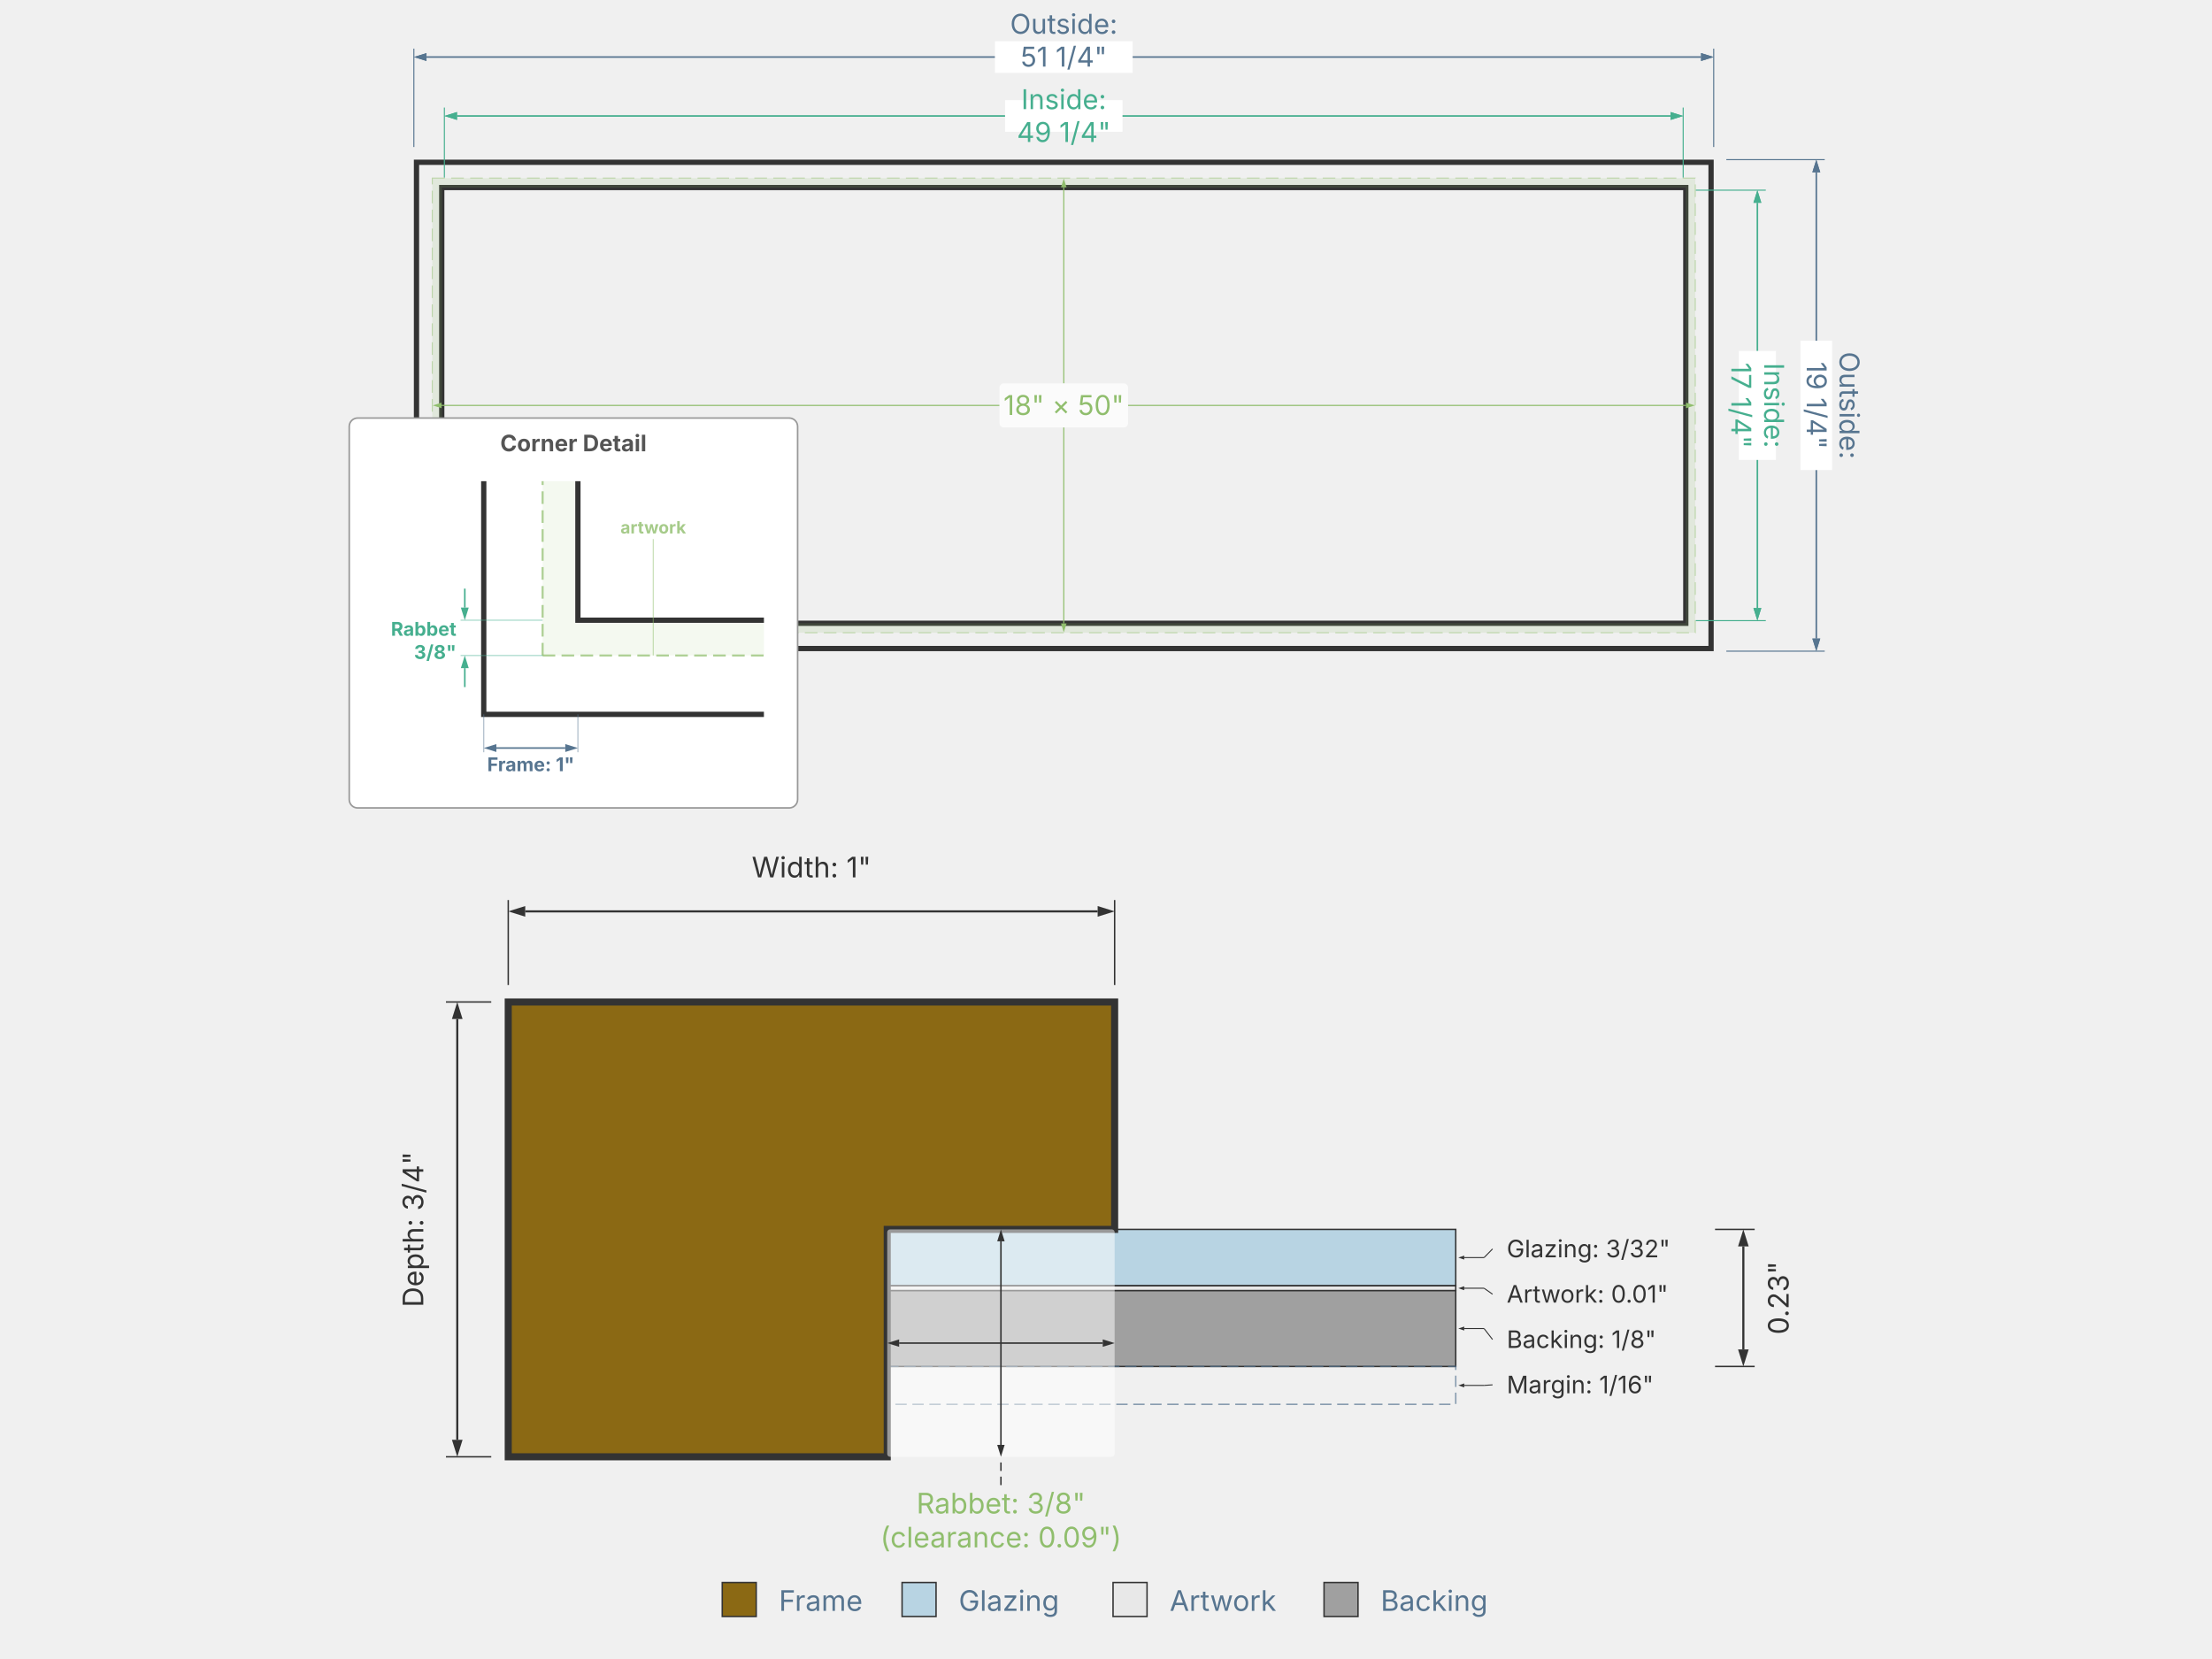
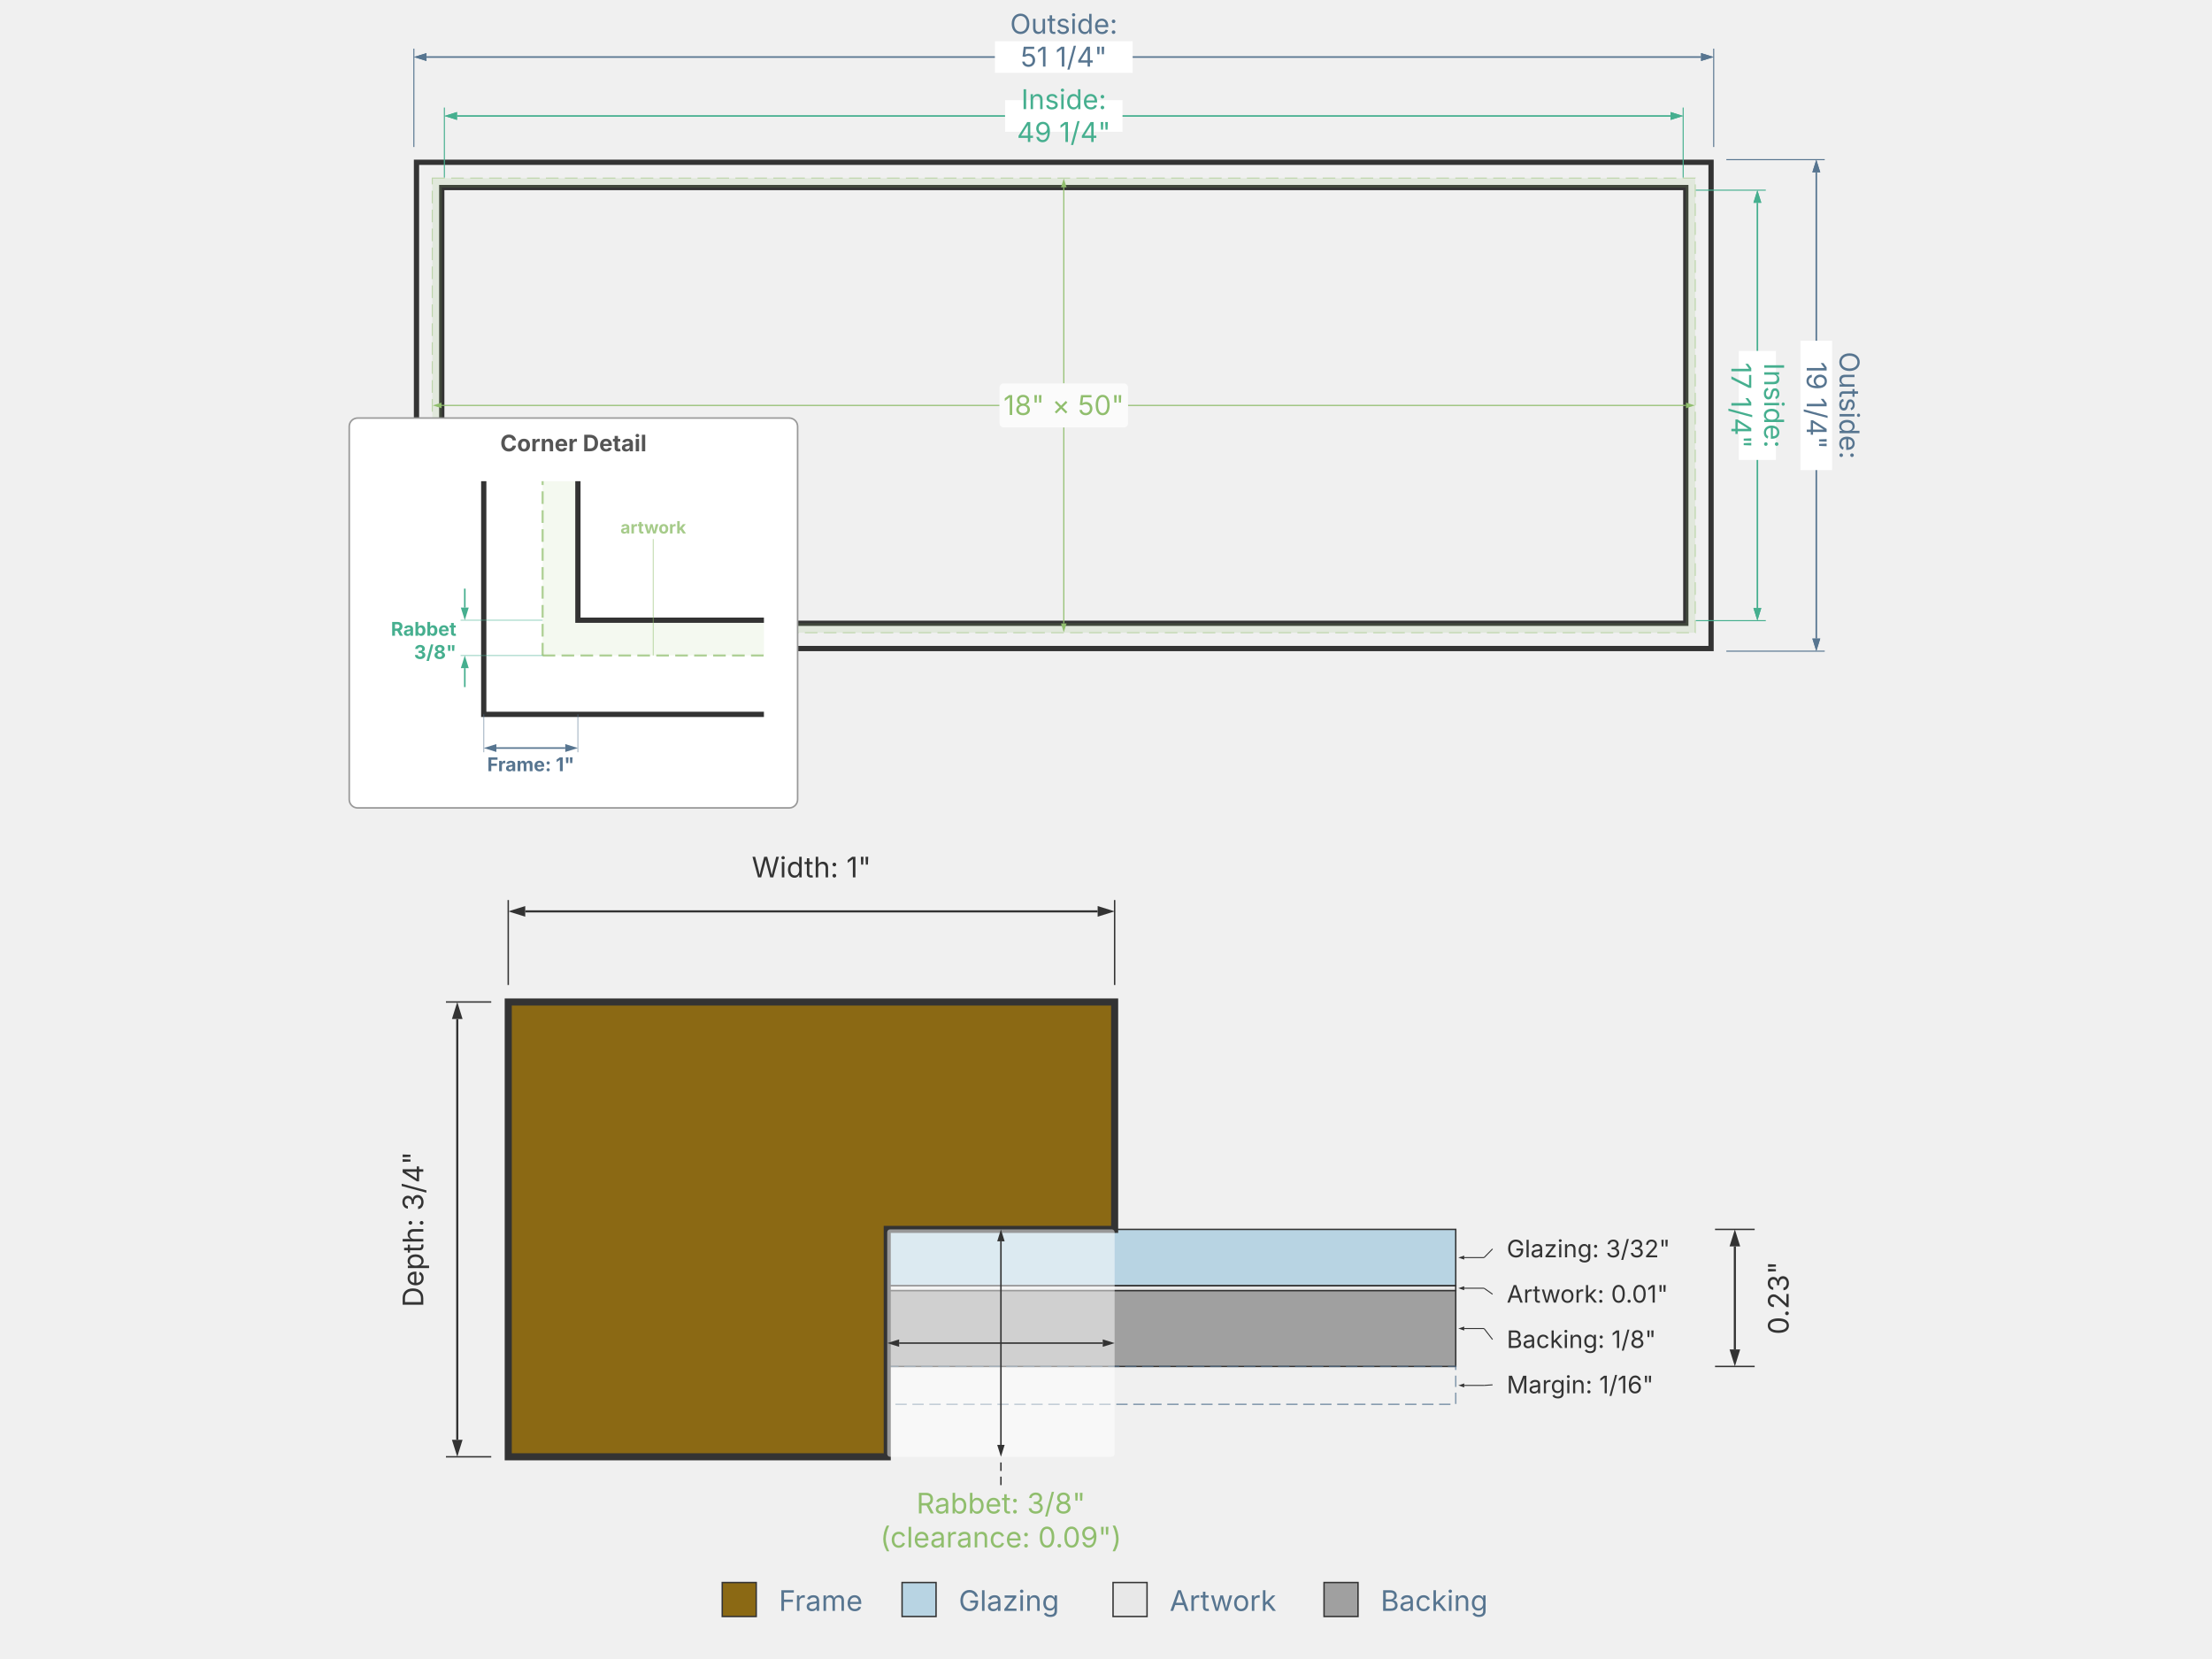
<svg xmlns="http://www.w3.org/2000/svg" viewBox="0 0 800.00 600.00">
  <g id="plan-view" transform="translate(80.21, 4.64) scale(0.7613)">
    <g id="geometry">
      <rect x="92.50" y="71.00" width="615.00" height="231.00" stroke="#333333" stroke-width="2.5" fill="none" />
      <rect x="104.50" y="83.00" width="591.00" height="207.00" stroke="#333333" stroke-width="2.5" fill="none" />
    </g>
    <g id="rabbet-overlap">
      <path d="M100.00,78.50 h600.00 v216.00 h-600.00 Z M104.50,83.00 v207.00 h591.00 v-207.00 Z" fill="#90be6d" fill-opacity="0.15" fill-rule="evenodd" stroke="none" />
    </g>
    <g id="content-boundary">
      <rect x="100.00" y="78.50" width="600.00" height="216.00" stroke="#90be6d" stroke-width="0.5" stroke-dasharray="6,3" fill="none" opacity="0.5" />
    </g>
    <g id="dimensions">
      <g class="dimension">
        <line x1="105.75" y1="78.25" x2="105.75" y2="45.00" stroke="#46af8f" stroke-width="0.5" />
        <line x1="694.25" y1="78.25" x2="694.25" y2="45.00" stroke="#46af8f" stroke-width="0.5" />
        <polygon points="105.75,49.00 111.75,50.88 111.75,47.12" fill="#46af8f" data-arrow="true" />
        <line x1="111.75" y1="49.00" x2="688.25" y2="49.00" stroke="#46af8f" stroke-width="0.75" />
        <polygon points="694.25,49.00 688.25,47.12 688.25,50.88" fill="#46af8f" data-arrow="true" />
        <rect x="372.10" y="41.50" width="55.80" height="15.00" fill="#FFFFFF" stroke="none" />
        <polygon points="105.75,49.00 111.75,50.88 111.75,47.12" fill="#46af8f" data-arrow="true" />
        <polygon points="694.25,49.00 688.25,47.12 688.25,50.88" fill="#46af8f" data-arrow="true" />
      </g>
      <g class="dimension">
        <line x1="91.25" y1="63.75" x2="91.25" y2="17.00" stroke="#577590" stroke-width="0.5" />
        <line x1="708.75" y1="63.75" x2="708.75" y2="17.00" stroke="#577590" stroke-width="0.5" />
        <polygon points="91.25,21.00 97.25,22.88 97.25,19.12" fill="#577590" data-arrow="true" />
        <line x1="97.25" y1="21.00" x2="702.75" y2="21.00" stroke="#577590" stroke-width="0.75" />
        <polygon points="708.75,21.00 702.75,19.12 702.75,22.88" fill="#577590" data-arrow="true" />
        <rect x="367.28" y="13.50" width="65.44" height="15.00" fill="#FFFFFF" stroke="none" />
        <polygon points="91.25,21.00 97.25,22.88 97.25,19.12" fill="#577590" data-arrow="true" />
        <polygon points="708.75,21.00 702.75,19.12 702.75,22.88" fill="#577590" data-arrow="true" />
      </g>
      <g class="dimension">
        <line x1="700.25" y1="84.25" x2="733.50" y2="84.25" stroke="#46af8f" stroke-width="0.5" />
        <line x1="700.25" y1="288.75" x2="733.50" y2="288.75" stroke="#46af8f" stroke-width="0.5" />
        <polygon points="729.50,84.25 727.62,90.25 731.38,90.25" fill="#46af8f" data-arrow="true" />
        <line x1="729.50" y1="90.25" x2="729.50" y2="282.75" stroke="#46af8f" stroke-width="0.75" />
        <polygon points="729.50,288.75 731.38,282.75 727.62,282.75" fill="#46af8f" data-arrow="true" />
        <rect x="720.70" y="160.60" width="17.60" height="51.80" fill="#FFFFFF" stroke="none" />
        <polygon points="729.50,84.25 727.62,90.25 731.38,90.25" fill="#46af8f" data-arrow="true" />
        <polygon points="729.50,288.75 731.38,282.75 727.62,282.75" fill="#46af8f" data-arrow="true" />
      </g>
      <g class="dimension">
        <line x1="714.75" y1="69.75" x2="761.50" y2="69.75" stroke="#577590" stroke-width="0.5" />
        <line x1="714.75" y1="303.25" x2="761.50" y2="303.25" stroke="#577590" stroke-width="0.5" />
        <polygon points="757.50,69.75 755.62,75.75 759.38,75.75" fill="#577590" data-arrow="true" />
        <line x1="757.50" y1="75.75" x2="757.50" y2="297.25" stroke="#577590" stroke-width="0.75" />
        <polygon points="757.50,303.25 759.38,297.25 755.62,297.25" fill="#577590" data-arrow="true" />
        <rect x="750.00" y="155.78" width="15.00" height="61.44" fill="#FFFFFF" stroke="none" />
        <polygon points="757.50,69.75 755.62,75.75 759.38,75.75" fill="#577590" data-arrow="true" />
        <polygon points="757.50,303.25 759.38,297.25 755.62,297.25" fill="#577590" data-arrow="true" />
      </g>
      <text transform="translate(400.00, 45.75)" fill="#46af8f" font-family="Inter, system-ui, -apple-system, sans-serif" font-size="13px" text-anchor="middle">Inside:</text>
      <text transform="translate(400.00, 61.35)" fill="#46af8f" font-family="Inter, system-ui, -apple-system, sans-serif" font-size="13px" text-anchor="middle">49 1/4"</text>
      <text transform="translate(400.00, 9.95)" fill="#577590" font-family="Inter, system-ui, -apple-system, sans-serif" font-size="13px" text-anchor="middle">Outside:</text>
      <text transform="translate(400.00, 25.55)" fill="#577590" font-family="Inter, system-ui, -apple-system, sans-serif" font-size="13px" text-anchor="middle">51 1/4"</text>
      <text transform="rotate(90 737.30 186.50)" x="737.30" y="191.05" fill="#46af8f" font-family="Inter, system-ui, -apple-system, sans-serif" font-size="13px" text-anchor="middle">Inside:</text>
      <text transform="rotate(90 721.70 186.50)" x="721.70" y="191.05" fill="#46af8f" font-family="Inter, system-ui, -apple-system, sans-serif" font-size="13px" text-anchor="middle">17 1/4"</text>
      <text transform="rotate(90 773.10 186.50)" x="773.10" y="191.05" fill="#577590" font-family="Inter, system-ui, -apple-system, sans-serif" font-size="13px" text-anchor="middle">Outside:</text>
      <text transform="rotate(90 757.50 186.50)" x="757.50" y="191.05" fill="#577590" font-family="Inter, system-ui, -apple-system, sans-serif" font-size="13px" text-anchor="middle">19 1/4"</text>
    </g>
    <g id="artwork-indicator">
      <polygon points="100.20,186.50 104.40,187.81 104.40,185.19" fill="#90be6d" data-arrow="true" />
      <line x1="104.40" y1="186.50" x2="369.48" y2="186.50" stroke="#90be6d" stroke-width="0.525" />
      <line x1="430.52" y1="186.50" x2="695.60" y2="186.50" stroke="#90be6d" stroke-width="0.525" />
      <polygon points="699.80,186.50 695.60,185.19 695.60,187.81" fill="#90be6d" data-arrow="true" />
      <polygon points="400.00,78.70 398.69,82.90 401.31,82.90" fill="#90be6d" data-arrow="true" />
      <line x1="400.00" y1="82.90" x2="400.00" y2="176.05" stroke="#90be6d" stroke-width="0.525" />
      <line x1="400.00" y1="196.95" x2="400.00" y2="290.10" stroke="#90be6d" stroke-width="0.525" />
      <polygon points="400.00,294.30 401.31,290.10 398.69,290.10" fill="#90be6d" data-arrow="true" />
      <rect x="369.48" y="176.05" width="61.04" height="20.90" fill="#FFFFFF" fill-opacity="0.75" stroke="none" rx="2" />
      <text transform="translate(400.00, 191.05)" fill="#90be6d" font-family="Inter, system-ui, -apple-system, sans-serif" font-size="13.00px" text-anchor="middle">18" × 50"</text>
    </g>
    <g id="corner-detail">
      <defs>
        <clipPath id="corner-detail-clip">
          <rect x="64.55" y="216.50" width="205.00" height="157.22" />
        </clipPath>
      </defs>
      <rect x="60.55" y="192.50" width="213.00" height="185.22" fill="#FFFFFF" stroke="#999" stroke-width="0.75" rx="4" />
      <text transform="translate(167.05, 208.30)" fill="#555" font-family="Inter, system-ui, -apple-system, sans-serif" font-size="10.8" font-weight="bold" text-anchor="middle">Corner Detail</text>
      <g clip-path="url(#corner-detail-clip)">
        <path d="M152.41,222.50 V305.31 H257.55 V288.54 H169.18 V222.50 H152.41 Z" fill="#90be6d" fill-opacity="0.10" stroke="none" />
        <line x1="152.41" y1="305.31" x2="257.55" y2="305.31" stroke="#90be6d" stroke-width="1" stroke-dasharray="6,3" opacity="0.7" />
        <line x1="152.41" y1="305.31" x2="152.41" y2="222.50" stroke="#90be6d" stroke-width="1" stroke-dasharray="6,3" opacity="0.7" />
        <polyline points="124.45,222.50 124.45,333.27 257.55,333.27" fill="none" stroke="#333333" stroke-width="2.5" stroke-linejoin="miter" />
        <polyline points="169.18,222.50 169.18,288.54 257.55,288.54" fill="none" stroke="#333333" stroke-width="2.5" stroke-linejoin="miter" />
      </g>
      <defs>
        <clipPath id="corner-detail-annot-clip">
          <rect x="62.55" y="194.50" width="209.00" height="181.22" />
        </clipPath>
      </defs>
      <g clip-path="url(#corner-detail-annot-clip)">
        <line x1="124.45" y1="333.27" x2="124.45" y2="351.27" stroke="#577590" stroke-width="0.5" opacity="0.5" />
        <line x1="169.18" y1="333.27" x2="169.18" y2="351.27" stroke="#577590" stroke-width="0.5" opacity="0.5" />
        <polygon points="124.45,349.27 130.45,351.14 130.45,347.39" fill="#577590" data-arrow="true" />
        <line x1="130.45" y1="349.27" x2="163.18" y2="349.27" stroke="#577590" stroke-width="0.75" />
        <polygon points="169.18,349.27 163.18,347.39 163.18,351.14" fill="#577590" data-arrow="true" />
        <text transform="translate(146.81, 360.27)" font-family="Inter, system-ui, -apple-system, sans-serif" font-size="9.0px" fill="#577590" font-weight="bold" text-anchor="middle">Frame: 1"</text>
        <line x1="152.41" y1="288.54" x2="113.45" y2="288.54" stroke="#46af8f" stroke-width="0.5" opacity="0.5" />
        <line x1="152.41" y1="305.31" x2="113.45" y2="305.31" stroke="#46af8f" stroke-width="0.5" opacity="0.5" />
        <line x1="115.45" y1="273.54" x2="115.45" y2="282.54" stroke="#46af8f" stroke-width="0.75" />
        <polygon points="115.45,288.54 117.32,282.54 113.57,282.54" fill="#46af8f" data-arrow="true" />
        <line x1="115.45" y1="320.31" x2="115.45" y2="311.31" stroke="#46af8f" stroke-width="0.75" />
        <polygon points="115.45,305.31 113.57,311.31 117.32,311.31" fill="#46af8f" data-arrow="true" />
        <text transform="translate(111.45, 295.92)" font-family="Inter, system-ui, -apple-system, sans-serif" font-size="9.0px" fill="#46af8f" text-anchor="end" font-weight="bold">Rabbet</text>
        <text transform="translate(111.45, 306.92)" font-family="Inter, system-ui, -apple-system, sans-serif" font-size="9.0px" fill="#46af8f" text-anchor="end" font-weight="bold">3/8"</text>
        <line x1="204.98" y1="305.31" x2="204.98" y2="248.56" stroke="#90be6d" stroke-width="0.5" opacity="0.5" />
        <rect x="186.33" y="240.27" width="37.29" height="9.72" fill="#FFFFFF" stroke="none" rx="1" />
        <text transform="translate(204.98, 247.34)" fill="#90be6d" font-family="Inter, system-ui, -apple-system, sans-serif" font-size="8.1" text-anchor="middle" font-weight="bold" opacity="0.8">artwork</text>
      </g>
    </g>
  </g>
  <g id="section-view" transform="translate(-9.69, 310.15) scale(1.0242)">
    <g id="section-content" transform="translate(2.50, 0)">
      <g id="section-geometry">
        <rect x="320.26" y="131.30" width="200.75" height="19.91" stroke="#333333" stroke-width="0.5" fill="#B8D4E3" />
        <rect x="320.26" y="151.21" width="200.75" height="1.71" stroke="#333333" stroke-width="0.5" fill="#E8E8E8" />
        <rect x="320.26" y="152.93" width="200.75" height="26.77" stroke="#333333" stroke-width="0.5" fill="#A0A0A0" />
        <rect x="320.26" y="179.69" width="200.75" height="13.38" stroke="#577590" stroke-width="0.5" stroke-dasharray="4,2" fill="none" opacity="0.7" />
        <polygon points="186.43,51.00 400.56,51.00 400.56,131.30 320.26,131.30 320.26,211.60 186.43,211.60" stroke="#333333" stroke-width="2.5" fill="#8B6914" />
      </g>
      <g id="section-dimensions">
        <line x1="180.43" y1="51.00" x2="164.43" y2="51.00" stroke="#333333" stroke-width="0.5" />
        <line x1="180.43" y1="211.60" x2="164.43" y2="211.60" stroke="#333333" stroke-width="0.5" />
        <polygon points="168.43,51.00 166.55,57.00 170.30,57.00" fill="#333333" data-arrow="true" />
        <line x1="168.43" y1="57.00" x2="168.43" y2="205.60" stroke="#333333" stroke-width="0.75" />
        <polygon points="168.43,211.60 170.30,205.60 166.55,205.60" fill="#333333" data-arrow="true" />
        <text x="156.43" y="131.30" fill="#333333" font-family="Inter, system-ui, -apple-system, sans-serif" font-size="10px" text-anchor="middle" transform="rotate(-90 156.43 131.30)">Depth: 3/4"</text>
        <line x1="186.43" y1="45.00" x2="186.43" y2="15.00" stroke="#333333" stroke-width="0.5" />
        <line x1="400.56" y1="45.00" x2="400.56" y2="15.00" stroke="#333333" stroke-width="0.5" />
        <polygon points="186.43,19.00 192.43,20.88 192.43,17.12" fill="#333333" data-arrow="true" />
        <line x1="192.43" y1="19.00" x2="394.56" y2="19.00" stroke="#333333" stroke-width="0.75" />
        <polygon points="400.56,19.00 394.56,17.12 394.56,20.88" fill="#333333" data-arrow="true" />
        <text transform="translate(293.49, 7.00)" fill="#333333" font-family="Inter, system-ui, -apple-system, sans-serif" font-size="10px" text-anchor="middle">Width: 1"</text>
        <rect x="320.26" y="131.30" width="80.30" height="80.30" fill="#FFFFFF" fill-opacity="0.5" stroke="none" rx="1" />
        <polygon points="320.26,171.45 324.46,172.76 324.46,170.14" fill="#333333" data-arrow="true" />
        <line x1="324.46" y1="171.45" x2="396.36" y2="171.45" stroke="#333333" stroke-width="0.525" />
        <polygon points="400.56,171.45 396.36,170.14 396.36,172.76" fill="#333333" data-arrow="true" />
        <polygon points="360.41,131.30 359.10,135.50 361.72,135.50" fill="#333333" data-arrow="true" />
        <line x1="360.41" y1="135.50" x2="360.41" y2="207.40" stroke="#333333" stroke-width="0.525" />
        <polygon points="360.41,211.60 361.72,207.40 359.10,207.40" fill="#333333" data-arrow="true" />
        <polygon points="521.91,141.26 524.01,141.96 524.01,140.56" fill="#333333" data-arrow="true" />
        <line x1="524.01" y1="141.26" x2="531.01" y2="141.26" stroke="#333333" stroke-width="0.35" />
        <line x1="531.01" y1="141.26" x2="534.01" y2="138.19" stroke="#333333" stroke-width="0.35" />
        <text transform="translate(539.01, 141.16)" fill="#333333" font-family="Inter, system-ui, -apple-system, sans-serif" font-size="8.5px">Glazing: 3/32"</text>
        <polygon points="521.91,152.07 524.01,152.77 524.01,151.37" fill="#333333" data-arrow="true" />
        <line x1="524.01" y1="152.07" x2="531.01" y2="152.07" stroke="#333333" stroke-width="0.35" />
        <line x1="531.01" y1="152.07" x2="534.01" y2="154.19" stroke="#333333" stroke-width="0.35" />
        <text transform="translate(539.01, 157.16)" fill="#333333" font-family="Inter, system-ui, -apple-system, sans-serif" font-size="8.5px">Artwork: 0.01"</text>
        <polygon points="521.91,166.31 524.01,167.01 524.01,165.61" fill="#333333" data-arrow="true" />
        <line x1="524.01" y1="166.31" x2="531.01" y2="166.31" stroke="#333333" stroke-width="0.35" />
        <line x1="531.01" y1="166.31" x2="534.01" y2="170.19" stroke="#333333" stroke-width="0.35" />
        <text transform="translate(539.01, 173.16)" fill="#333333" font-family="Inter, system-ui, -apple-system, sans-serif" font-size="8.5px">Backing: 1/8"</text>
        <polygon points="521.91,186.39 524.01,187.09 524.01,185.69" fill="#333333" data-arrow="true" />
        <line x1="524.01" y1="186.39" x2="531.01" y2="186.39" stroke="#333333" stroke-width="0.35" />
        <line x1="531.01" y1="186.39" x2="534.01" y2="186.19" stroke="#333333" stroke-width="0.35" />
        <text transform="translate(539.01, 189.16)" fill="#333333" font-family="Inter, system-ui, -apple-system, sans-serif" font-size="8.5px">Margin: 1/16"</text>
        <line x1="612.57" y1="131.30" x2="626.57" y2="131.30" stroke="#333333" stroke-width="0.5" />
        <line x1="612.57" y1="179.69" x2="626.57" y2="179.69" stroke="#333333" stroke-width="0.5" />
-         <polygon points="622.57,131.30 620.70,137.30 624.45,137.30" fill="#333333" data-arrow="true" />
-         <line x1="622.57" y1="137.30" x2="622.57" y2="173.69" stroke="#333333" stroke-width="0.75" />
-         <polygon points="622.57,179.69 624.45,173.69 620.70,173.69" fill="#333333" data-arrow="true" />
+         <polygon points="619.57,131.30 617.70,137.30 621.45,137.30" fill="#333333" data-arrow="true" />
+         <line x1="619.57" y1="137.30" x2="619.57" y2="173.69" stroke="#333333" stroke-width="0.75" />
+         <polygon points="619.57,179.69 621.45,173.69 617.70,173.69" fill="#333333" data-arrow="true" />
        <text x="638.57" y="155.50" fill="#333333" font-family="Inter, system-ui, -apple-system, sans-serif" font-size="10px" text-anchor="middle" transform="rotate(-90 638.57 155.50)">0.23"</text>
        <line x1="360.41" y1="213.60" x2="360.41" y2="221.60" stroke="#333333" stroke-width="0.5" stroke-dasharray="3,2" />
        <text transform="translate(360.41, 231.60)" fill="#90be6d" font-family="Inter, system-ui, -apple-system, sans-serif" font-size="10px" text-anchor="middle">Rabbet: 3/8"</text>
        <text transform="translate(360.41, 243.60)" fill="#90be6d" font-family="Inter, system-ui, -apple-system, sans-serif" font-size="10px" text-anchor="middle">(clearance: 0.09")</text>
      </g>
    </g>
    <g id="legend">
      <rect x="264.50" y="256.00" width="12" height="12" fill="#8B6914" stroke="#333333" stroke-width="0.5" />
      <text transform="translate(284.50, 266.00)" fill="#577590" font-family="Inter, system-ui, -apple-system, sans-serif" font-size="10px">Frame</text>
      <rect x="328.00" y="256.00" width="12" height="12" fill="#B8D4E3" stroke="#333333" stroke-width="0.5" />
      <text transform="translate(348.00, 266.00)" fill="#577590" font-family="Inter, system-ui, -apple-system, sans-serif" font-size="10px">Glazing</text>
      <rect x="402.50" y="256.00" width="12" height="12" fill="#E8E8E8" stroke="#333333" stroke-width="0.5" />
      <text transform="translate(422.50, 266.00)" fill="#577590" font-family="Inter, system-ui, -apple-system, sans-serif" font-size="10px">Artwork</text>
      <rect x="477.00" y="256.00" width="12" height="12" fill="#A0A0A0" stroke="#333333" stroke-width="0.5" />
      <text transform="translate(497.00, 266.00)" fill="#577590" font-family="Inter, system-ui, -apple-system, sans-serif" font-size="10px">Backing</text>
    </g>
  </g>
</svg>
